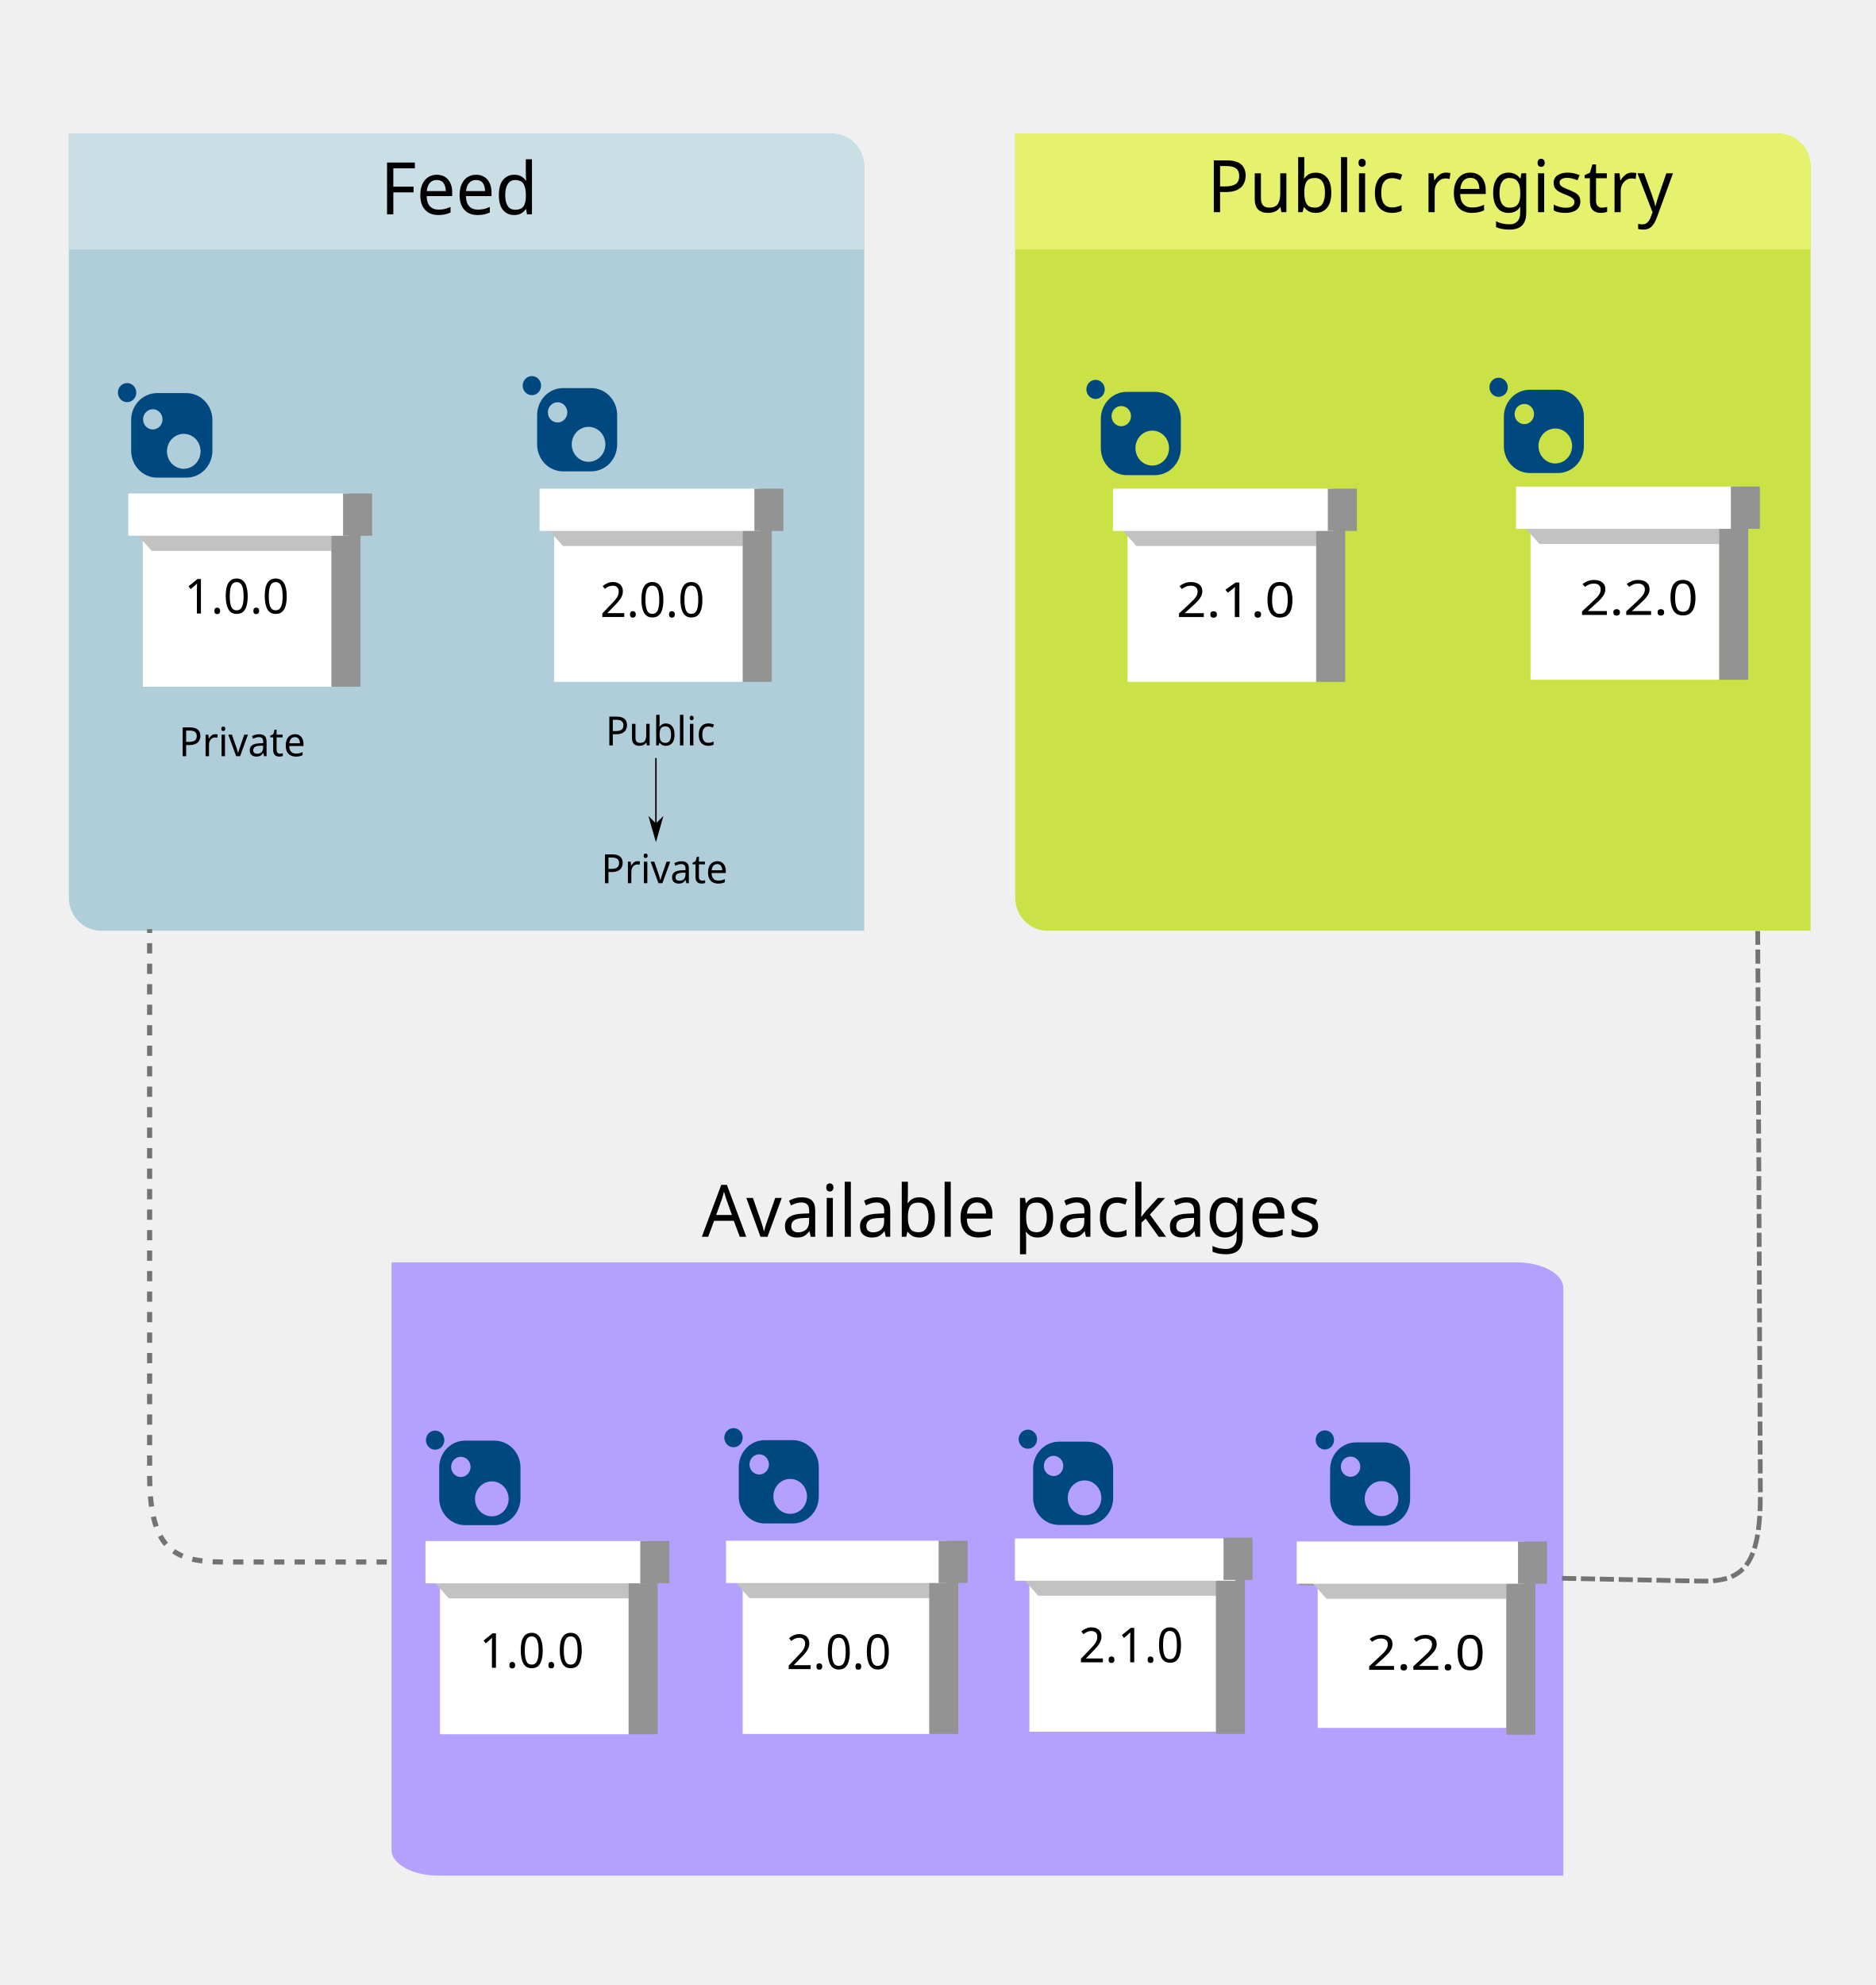
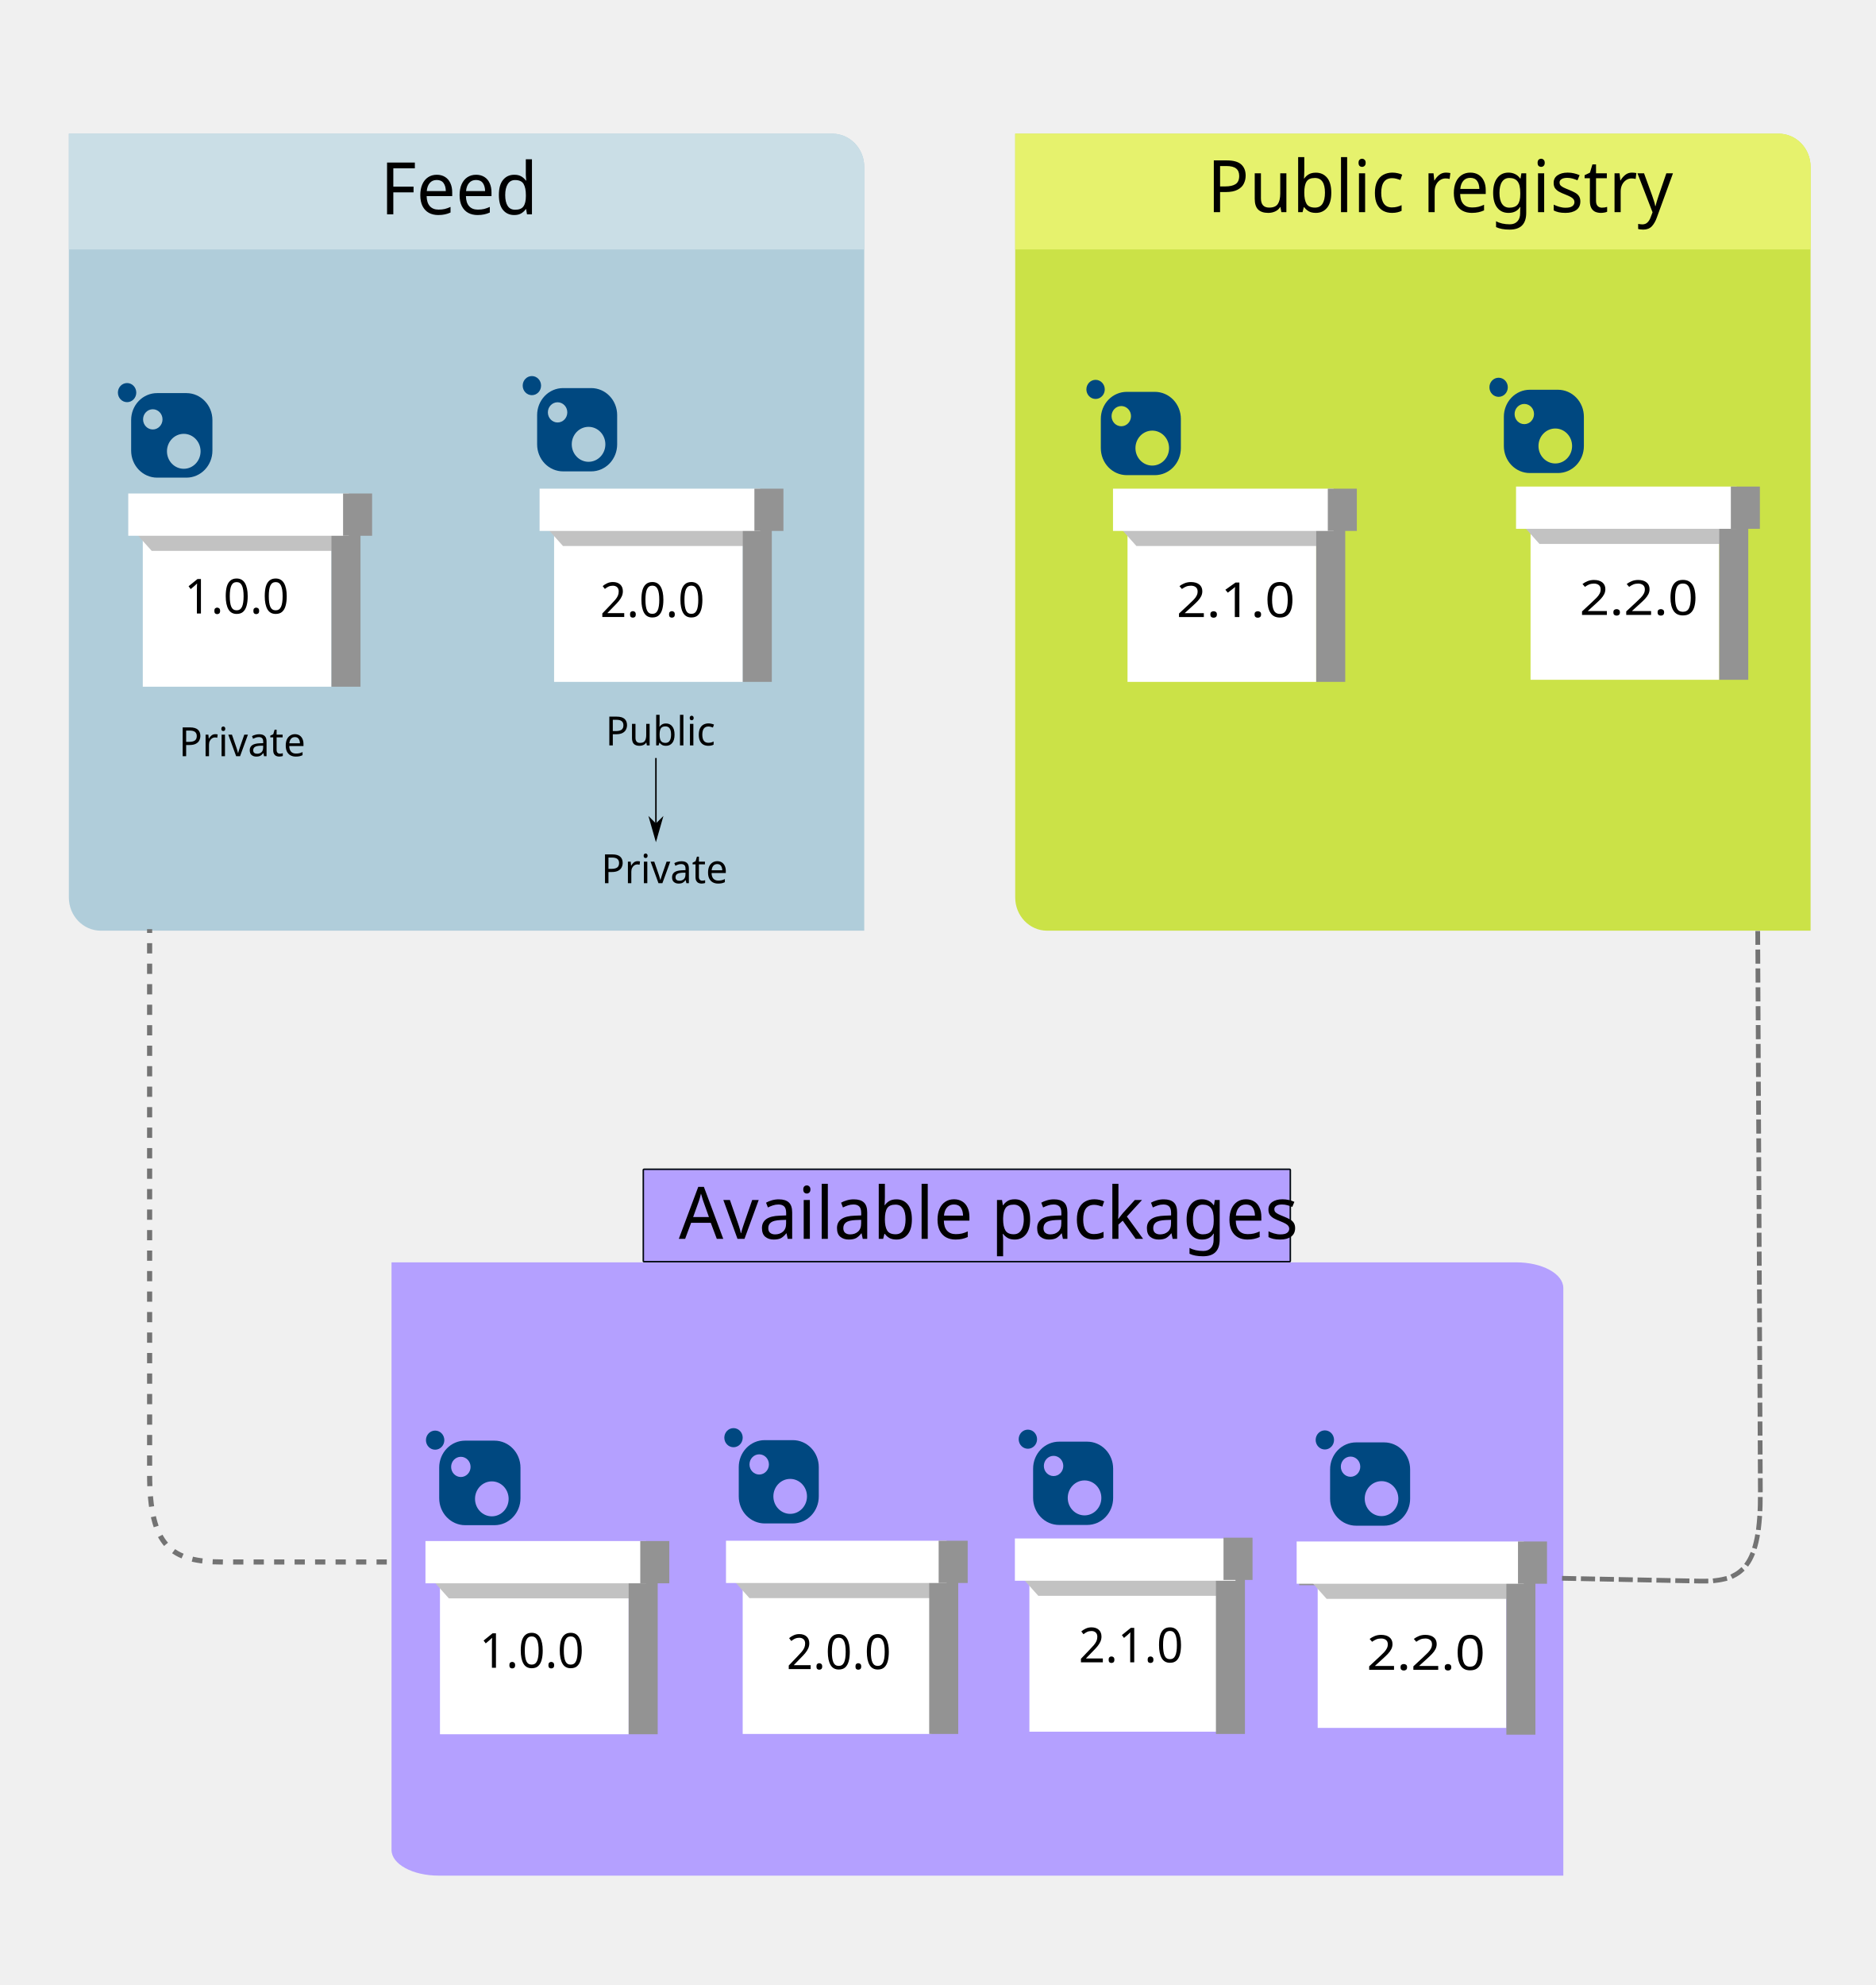
<svg xmlns="http://www.w3.org/2000/svg" xmlns:ns1="http://www.openswatchbook.org/uri/2009/osb" viewBox="0 0 463 490" version="1.1" id="svg5370" width="463" height="490">
  <defs id="defs5374">
    <linearGradient id="linearGradient13520" ns1:paint="solid">
      <stop style="stop-color:#f80000;stop-opacity:1;" offset="0" id="stop13518" />
    </linearGradient>
    <marker style="overflow:visible" id="marker7231" refX="0" refY="0" orient="auto">
      <path transform="matrix(-0.8,0,0,-0.8,-10,0)" style="fill:#000000;fill-opacity:1;fill-rule:evenodd;stroke:#000000;stroke-width:1pt;stroke-opacity:1" d="M 0,0 5,-5 -12.5,0 5,5 Z" id="path7229" />
    </marker>
    <marker style="overflow:visible" id="marker7013" refX="0" refY="0" orient="auto">
      <path transform="matrix(0.4,0,0,0.4,2.96,0.4)" style="fill:#000000;fill-opacity:1;fill-rule:evenodd;stroke:#000000;stroke-width:1pt;stroke-opacity:1" d="m -2.5,-1 c 0,2.76 -2.24,5 -5,5 -2.76,0 -5,-2.24 -5,-5 0,-2.76 2.24,-5 5,-5 2.76,0 5,2.24 5,5 z" id="path7011" />
    </marker>
    <marker style="overflow:visible" id="DotS" refX="0" refY="0" orient="auto">
      <path transform="matrix(0.2,0,0,0.2,1.48,0.2)" style="fill:#000000;fill-opacity:1;fill-rule:evenodd;stroke:#000000;stroke-width:1pt;stroke-opacity:1" d="m -2.5,-1 c 0,2.76 -2.24,5 -5,5 -2.76,0 -5,-2.24 -5,-5 0,-2.76 2.24,-5 5,-5 2.76,0 5,2.24 5,5 z" id="path6500" />
    </marker>
    <marker style="overflow:visible" id="DotM-6" refX="0" refY="0" orient="auto">
      <path transform="matrix(0.4,0,0,0.4,2.96,0.4)" style="fill:#000000;fill-opacity:1;fill-rule:evenodd;stroke:#000000;stroke-width:1pt;stroke-opacity:1" d="m -2.5,-1 c 0,2.76 -2.24,5 -5,5 -2.76,0 -5,-2.24 -5,-5 0,-2.76 2.24,-5 5,-5 2.76,0 5,2.24 5,5 z" id="path6497-2" />
    </marker>
    <marker style="overflow:visible" id="Arrow1Lend-1" refX="0" refY="0" orient="auto">
      <path transform="matrix(-0.8,0,0,-0.8,-10,0)" style="fill:#000000;fill-opacity:1;fill-rule:evenodd;stroke:#000000;stroke-width:1pt;stroke-opacity:1" d="M 0,0 5,-5 -12.5,0 5,5 Z" id="path6436-7" />
    </marker>
    <marker style="overflow:visible" id="marker7231-9" refX="0" refY="0" orient="auto">
      <path transform="matrix(-0.8,0,0,-0.8,-10,0)" style="fill:#000000;fill-opacity:1;fill-rule:evenodd;stroke:#000000;stroke-width:1pt;stroke-opacity:1" d="M 0,0 5,-5 -12.5,0 5,5 Z" id="path7229-7" />
    </marker>
  </defs>
  <path d="M 250.633,33 H 439.117 A 7.883,8.198 0 0 1 447,41.198 V 229.742 H 258.517 a 7.883,8.198 0 0 1 -7.883,-8.198 z" fill="#cbe247" id="path4566" style="stroke-width:0.731" />
  <path d="m 17,33 h 188.483 a 7.883,8.198 0 0 1 7.883,8.198 V 229.742 H 24.883 A 7.883,8.198 0 0 1 17,221.544 Z" fill="#b0cdda" id="path4568" style="stroke-width:0.731" />
  <path d="M 213.367,61.567 V 41.198 A 7.883,8.198 0 0 0 205.483,33 H 17 v 28.567 z" fill="#cadee6" id="path4570" style="stroke-width:0.731" />
  <path d="M 447,61.567 V 41.198 A 7.883,8.198 0 0 0 439.117,33 H 250.633 v 28.567 z" fill="#e6f26d" id="path4572" style="stroke-width:0.731" />
  <text font-size="24" font-family="SegoeUI, Segoe UI" id="text4580" style="font-style:normal;font-variant:normal;font-weight:normal;font-stretch:normal;font-size:17.54px;font-family:SegoeUI, 'Segoe UI';-inkscape-font-specification:'SegoeUI, Segoe UI, Normal';font-variant-ligatures:normal;font-variant-caps:normal;font-variant-numeric:normal;font-variant-east-asian:normal;stroke-width:0.731" x="303.877" y="51.362" transform="scale(0.9806461,1.019736)">
    <tspan id="tspan5482" x="303.877" y="51.362" style="stroke-width:0.731">Public registry</tspan>
  </text>
  <path d="M 96.661,311.612 H 374.338 a 11.614,6.332 0 0 1 11.614,6.332 V 463 H 108.275 a 11.614,6.332 0 0 1 -11.614,-6.332 z" fill="#b4a0ff" id="path4600" style="stroke-width:0.78" />
  <path d="m 188.796,355.501 a 6.401,6.656 0 0 0 -6.413,6.674 v 7.212 a 6.401,6.656 0 0 0 6.413,6.674 h 6.932 a 6.402,6.657 0 0 0 6.414,-6.674 v -7.212 a 6.402,6.657 0 0 0 -6.414,-6.674 z m -1.362,3.503 a 2.399,2.494 0 0 1 0,4.988 v 0 a 2.399,2.494 0 0 1 0,-4.988 z m 7.645,6.066 a 4.149,4.314 0 1 1 -4.147,4.314 4.148,4.313 0 0 1 4.147,-4.314 z M 181.088,352.534 a 2.269,2.359 0 1 1 -2.268,2.359 2.268,2.359 0 0 1 2.268,-2.359 z" fill="#004880" id="path4820" style="stroke-width:0.731" />
  <rect x="187.567" y="179.066" width="0" height="0" fill="#447995" id="rect4872" style="stroke-width:0.731" />
  <path d="m 261.468,355.875 a 6.401,6.656 0 0 0 -6.413,6.674 v 7.212 a 6.401,6.656 0 0 0 6.413,6.674 h 6.932 a 6.402,6.657 0 0 0 6.414,-6.674 v -7.212 a 6.402,6.657 0 0 0 -6.414,-6.674 z m -1.362,3.503 a 2.399,2.494 0 0 1 0,4.988 v 0 a 2.399,2.494 0 0 1 0,-4.988 z m 7.645,6.066 a 4.149,4.314 0 1 1 -4.147,4.314 4.148,4.313 0 0 1 4.147,-4.314 z M 253.76,352.908 a 2.269,2.359 0 1 1 -2.268,2.359 2.268,2.359 0 0 1 2.268,-2.359 z" fill="#004880" id="path5178" style="stroke-width:0.731" />
  <rect x="183.356" y="386.294" width="46.583" height="41.733" fill="#ffffff" id="rect4584-5" style="stroke-width:0.731" />
  <polygon points="123,136 123,130 54.499,130 60.069,136 " fill="#c2c2c2" id="polygon4586-2" transform="matrix(0.7166667,0,0,0.745234,141.9698,293.1393)" />
  <rect x="229.403" y="386.294" width="7.167" height="41.733" fill="#939393" id="rect4588-9" style="stroke-width:0.731" />
  <rect x="179.236" y="380.332" width="54.467" height="10.433" fill="#ffffff" id="rect4590-5" style="stroke-width:0.731" />
  <rect x="231.734" y="380.332" width="7.167" height="10.433" fill="#939393" id="rect4592-7" style="stroke-width:0.731" />
  <rect x="254.139" y="385.736" width="46.583" height="41.733" fill="#ffffff" id="rect4584-5-8" style="stroke-width:0.731" />
  <polygon points="123,136 123,130 54.499,130 60.069,136 " fill="#c2c2c2" id="polygon4586-2-8" transform="matrix(0.7166667,0,0,0.745234,213.2891,292.5817)" />
  <rect x="300.186" y="388.524" width="7.167" height="39.503" fill="#939393" id="rect4588-9-4" style="stroke-width:0.711" />
  <rect x="250.556" y="379.774" width="54.467" height="10.433" fill="#ffffff" id="rect4590-5-7" style="stroke-width:0.731" />
  <rect x="320.749" y="380.889" width="7.167" height="10.433" fill="#939393" id="rect4592-7-7" style="stroke-width:0.731" />
  <text font-size="16px" font-family="SegoeUI, 'Segoe UI'" id="text5176" x="271.566" y="402.406" style="font-style:normal;font-variant:normal;font-weight:normal;font-stretch:normal;font-size:11.693px;font-family:SegoeUI, 'Segoe UI';-inkscape-font-specification:'SegoeUI, Segoe UI, Normal';font-variant-ligatures:normal;font-variant-caps:normal;font-variant-numeric:normal;font-variant-east-asian:normal;stroke-width:0.731" transform="scale(0.9806461,1.019736)">
    <tspan id="tspan13394" x="271.566" y="402.406" style="stroke-width:0.731">2.1.0</tspan>
  </text>
  <text font-size="16px" font-family="SegoeUI, 'Segoe UI'" id="text4644" x="198.006" y="404.041" style="font-style:normal;font-variant:normal;font-weight:normal;font-stretch:normal;font-size:11.693px;font-family:SegoeUI, 'Segoe UI';-inkscape-font-specification:'SegoeUI, Segoe UI, Normal';font-variant-ligatures:normal;font-variant-caps:normal;font-variant-numeric:normal;font-variant-east-asian:normal;stroke-width:0.731" transform="scale(0.9806461,1.019736)">
    <tspan id="tspan13392" x="198.006" y="404.041" style="stroke-width:0.731">2.0.0</tspan>
  </text>
  <path d="m 108.43,362.27 v 7.553 a 6.414,6.67 0 0 0 6.414,6.67 h 7.238 a 6.414,6.67 0 0 0 6.414,-6.67 v -7.523 a 6.418,6.674 0 0 0 -6.418,-6.674 h -7.235 a 6.391,6.645 0 0 0 -6.414,6.644 z m 5.345,-2.657 a 2.399,2.494 0 0 1 0,4.989 v 0 a 2.399,2.494 0 0 1 0,-4.989 z m 7.645,6.067 a 4.149,4.314 0 1 1 -4.147,4.314 4.148,4.313 0 0 1 4.147,-4.314 z m -13.993,-12.538 a 2.269,2.359 0 1 1 -2.268,2.359 2.268,2.358 0 0 1 2.268,-2.359 z" fill="#004880" id="path4598" style="stroke-width:0.731" />
  <rect x="108.62" y="386.369" width="46.583" height="41.733" fill="#ffffff" id="rect4584" style="stroke-width:0.731" />
  <polygon points="54.499,130 60.069,136 123,136 123,130 " fill="#c2c2c2" id="polygon4586" transform="matrix(0.7166667,0,0,0.745234,67.77036,293.2147)" />
  <rect x="155.204" y="386.369" width="7.167" height="41.733" fill="#939393" id="rect4588" style="stroke-width:0.731" />
  <rect x="105.037" y="380.407" width="54.467" height="10.433" fill="#ffffff" id="rect4590" style="stroke-width:0.731" />
  <rect x="158.07" y="380.407" width="7.167" height="10.433" fill="#939393" id="rect4592" style="stroke-width:0.731" />
  <text font-size="16px" font-family="SegoeUI, 'Segoe UI'" id="text4596" x="120.704" y="403.728" style="font-style:normal;font-variant:normal;font-weight:normal;font-stretch:normal;font-size:11.693px;font-family:SegoeUI, 'Segoe UI';-inkscape-font-specification:'SegoeUI, Segoe UI, Normal';font-variant-ligatures:normal;font-variant-caps:normal;font-variant-numeric:normal;font-variant-east-asian:normal;stroke-width:0.731" transform="scale(0.9806461,1.019736)">
    <tspan id="tspan13390" x="120.704" y="403.728" style="stroke-width:0.731">1.0.0</tspan>
  </text>
  <path d="m 139.019,95.799 a 6.401,6.656 0 0 0 -6.413,6.674 v 7.212 a 6.401,6.656 0 0 0 6.413,6.674 h 6.932 a 6.402,6.657 0 0 0 6.414,-6.674 v -7.212 a 6.402,6.657 0 0 0 -6.414,-6.674 z m -1.362,3.503 a 2.399,2.494 0 0 1 0,4.988 v 0 a 2.399,2.494 0 0 1 0,-4.988 z m 7.645,6.066 a 4.149,4.314 0 1 1 -4.147,4.314 4.148,4.313 0 0 1 4.147,-4.314 z M 131.311,92.832 a 2.269,2.359 0 1 1 -2.268,2.359 2.268,2.359 0 0 1 2.268,-2.359 z" fill="#004880" id="path4820-0" style="stroke-width:0.731" />
  <path d="m 278.184,96.73 a 6.401,6.656 0 0 0 -6.413,6.674 v 7.212 a 6.401,6.656 0 0 0 6.413,6.674 h 6.932 a 6.402,6.657 0 0 0 6.414,-6.674 v -7.212 a 6.402,6.657 0 0 0 -6.414,-6.674 z m -1.362,3.503 a 2.399,2.494 0 0 1 0,4.988 v 0 a 2.399,2.494 0 0 1 0,-4.988 z m 7.645,6.066 a 4.149,4.314 0 1 1 -4.147,4.314 4.148,4.313 0 0 1 4.147,-4.314 z M 270.476,93.763 a 2.269,2.359 0 1 1 -2.268,2.359 2.268,2.359 0 0 1 2.268,-2.359 z" fill="#004880" id="path5178-0" style="stroke-width:0.731" />
  <rect x="136.796" y="126.591" width="46.583" height="41.733" fill="#ffffff" id="rect4584-5-2" style="stroke-width:0.731" />
  <polygon points="123,136 123,130 54.499,130 60.069,136 " fill="#c2c2c2" id="polygon4586-2-1" transform="matrix(0.7166667,0,0,0.745234,95.94641,33.43704)" />
  <rect x="183.38" y="126.591" width="7.167" height="41.733" fill="#939393" id="rect4588-9-3" style="stroke-width:0.731" />
  <rect x="133.213" y="120.629" width="54.467" height="10.433" fill="#ffffff" id="rect4590-5-9" style="stroke-width:0.731" />
  <rect x="186.246" y="120.629" width="7.167" height="10.433" fill="#939393" id="rect4592-7-1" style="stroke-width:0.731" />
  <rect x="278.363" y="126.591" width="46.583" height="41.733" fill="#ffffff" id="rect4584-5-8-7" style="stroke-width:0.731" />
  <polygon points="54.499,130 60.069,136 123,136 123,130 " fill="#c2c2c2" id="polygon4586-2-8-1" transform="matrix(0.7166667,0,0,0.745234,237.5125,33.43705)" />
  <rect x="324.946" y="126.591" width="7.167" height="41.733" fill="#939393" id="rect4588-9-4-5" style="stroke-width:0.731" />
  <rect x="274.779" y="120.629" width="54.467" height="10.433" fill="#ffffff" id="rect4590-5-7-5" style="stroke-width:0.731" />
  <rect x="327.812" y="120.629" width="7.167" height="10.433" fill="#939393" id="rect4592-7-7-6" style="stroke-width:0.731" />
  <text font-size="16px" font-family="SegoeUI, 'Segoe UI'" id="text5176-0" x="278.278" y="158.982" style="font-style:normal;font-variant:normal;font-weight:normal;font-stretch:normal;font-size:12.445px;font-family:SegoeUI, 'Segoe UI';-inkscape-font-specification:'SegoeUI, Segoe UI, Normal';font-variant-ligatures:normal;font-variant-caps:normal;font-variant-numeric:normal;font-variant-east-asian:normal;stroke-width:0.778" transform="scale(1.043748,0.9580856)">
    <tspan id="tspan13384" x="278.278" y="158.982" style="stroke-width:0.778">2.1.0</tspan>
  </text>
  <text font-size="16px" font-family="SegoeUI, 'Segoe UI'" id="text4644-2" x="151.075" y="149.365" style="font-style:normal;font-variant:normal;font-weight:normal;font-stretch:normal;font-size:11.693px;font-family:SegoeUI, 'Segoe UI';-inkscape-font-specification:'SegoeUI, Segoe UI, Normal';font-variant-ligatures:normal;font-variant-caps:normal;font-variant-numeric:normal;font-variant-east-asian:normal;stroke-width:0.731" transform="scale(0.9806461,1.019736)">
    <tspan id="tspan13386" x="151.075" y="149.365" style="stroke-width:0.731">2.0.0</tspan>
  </text>
  <path d="m 32.377,103.683 v 7.553 a 6.414,6.67 0 0 0 6.414,6.67 h 7.238 a 6.414,6.67 0 0 0 6.414,-6.67 v -7.523 a 6.418,6.674 0 0 0 -6.418,-6.674 h -7.235 a 6.391,6.645 0 0 0 -6.414,6.644 z m 5.345,-2.657 a 2.399,2.494 0 0 1 0,4.989 v 0 a 2.399,2.494 0 0 1 0,-4.989 z m 7.645,6.067 a 4.149,4.314 0 1 1 -4.147,4.314 4.148,4.313 0 0 1 4.147,-4.314 z M 31.374,94.556 a 2.269,2.359 0 1 1 -2.268,2.359 2.268,2.358 0 0 1 2.268,-2.359 z" fill="#004880" id="path4598-4" style="stroke-width:0.731" />
  <rect x="35.249" y="127.782" width="46.583" height="41.733" fill="#ffffff" id="rect4584-9" style="stroke-width:0.731" />
  <polygon points="123,136 123,130 54.499,130 60.069,136 " fill="#c2c2c2" id="polygon4586-3" transform="matrix(0.7166667,0,0,0.745234,-5.601037,34.62767)" />
  <rect x="81.832" y="127.782" width="7.167" height="41.733" fill="#939393" id="rect4588-3" style="stroke-width:0.731" />
  <rect x="31.666" y="121.82" width="54.467" height="10.433" fill="#ffffff" id="rect4590-8" style="stroke-width:0.731" />
  <rect x="84.699" y="121.82" width="7.167" height="10.433" fill="#939393" id="rect4592-5" style="stroke-width:0.731" />
  <text font-size="16px" font-family="SegoeUI, 'Segoe UI'" id="text4596-1" x="46.431" y="148.506" style="font-style:normal;font-variant:normal;font-weight:normal;font-stretch:normal;font-size:11.693px;font-family:SegoeUI, 'Segoe UI';-inkscape-font-specification:'SegoeUI, Segoe UI, Normal';font-variant-ligatures:normal;font-variant-caps:normal;font-variant-numeric:normal;font-variant-east-asian:normal;stroke-width:0.731" transform="scale(0.9806461,1.019736)">
    <tspan id="tspan13388" x="46.431" y="148.506" style="stroke-width:0.731">1.0.0</tspan>
  </text>
  <path d="M 95.49,385.581 H 55.035 c -12.775,0 -18.098,-3.755 -18.098,-21.781 V 229.356" fill="none" stroke="#737373" stroke-miterlimit="10" stroke-width="1.265" stroke-dasharray="2.529, 2.529" id="path13122" />
  <path d="m 386.221,389.616 33.496,0.681 c 10.578,0.215 14.967,-3.546 14.881,-22.03 l -0.646,-137.858" fill="none" stroke="#737373" stroke-miterlimit="10" stroke-width="1.73" stroke-dasharray="3.461, 3.461" id="path13122-7" style="stroke-width:1.165;stroke-linecap:square;stroke-linejoin:round;stroke-miterlimit:10;stroke-dasharray:2.33, 2.33;stroke-dashoffset:0;paint-order:markers stroke fill" />
  <path d="m 377.685,96.21 a 6.401,6.656 0 0 0 -6.413,6.674 v 7.212 a 6.401,6.656 0 0 0 6.413,6.674 h 6.932 a 6.402,6.657 0 0 0 6.414,-6.674 v -7.212 a 6.402,6.657 0 0 0 -6.414,-6.674 z m -1.362,3.503 a 2.399,2.494 0 0 1 0,4.988 v 0 a 2.399,2.494 0 0 1 0,-4.988 z m 7.645,6.066 a 4.149,4.314 0 1 1 -4.147,4.314 4.148,4.313 0 0 1 4.147,-4.314 z M 369.977,93.243 a 2.269,2.359 0 1 1 -2.268,2.359 2.268,2.359 0 0 1 2.268,-2.359 z" fill="#004880" id="path5178-0-9" style="stroke-width:0.731" />
  <rect x="377.864" y="126.071" width="46.583" height="41.733" fill="#ffffff" id="rect4584-5-8-7-9" style="stroke-width:0.731" />
  <polygon points="54.499,130 60.069,136 123,136 123,130 " fill="#c2c2c2" id="polygon4586-2-8-1-6" transform="matrix(0.7166667,0,0,0.745234,337.0137,32.91714)" />
  <rect x="424.447" y="126.071" width="7.167" height="41.733" fill="#939393" id="rect4588-9-4-5-6" style="stroke-width:0.731" />
  <rect x="374.28" y="120.109" width="54.467" height="10.433" fill="#ffffff" id="rect4590-5-7-5-7" style="stroke-width:0.731" />
  <rect x="427.314" y="120.109" width="7.167" height="10.433" fill="#939393" id="rect4592-7-7-6-1" style="stroke-width:0.731" />
  <text font-size="16px" font-family="SegoeUI, 'Segoe UI'" id="text5176-0-8" x="373.609" y="158.439" style="font-style:normal;font-variant:normal;font-weight:normal;font-stretch:normal;font-size:12.445px;font-family:SegoeUI, 'Segoe UI';-inkscape-font-specification:'SegoeUI, Segoe UI, Normal';font-variant-ligatures:normal;font-variant-caps:normal;font-variant-numeric:normal;font-variant-east-asian:normal;stroke-width:0.778" transform="scale(1.043748,0.9580856)">
    <tspan id="tspan13444" x="373.609" y="158.439" style="stroke-width:0.778">2.2.0</tspan>
  </text>
  <path d="m 334.787,356.057 a 6.401,6.656 0 0 0 -6.413,6.674 v 7.212 a 6.401,6.656 0 0 0 6.413,6.674 h 6.932 a 6.402,6.657 0 0 0 6.414,-6.674 v -7.212 a 6.402,6.657 0 0 0 -6.414,-6.674 z m -1.362,3.503 a 2.399,2.494 0 0 1 0,4.988 v 0 a 2.399,2.494 0 0 1 0,-4.988 z m 7.645,6.066 a 4.149,4.314 0 1 1 -4.147,4.314 4.148,4.313 0 0 1 4.147,-4.314 z m -13.991,-12.536 a 2.269,2.359 0 1 1 -2.268,2.359 2.268,2.359 0 0 1 2.268,-2.359 z" fill="#004880" id="path5178-0-9-9" style="stroke-width:0.731" />
  <rect x="325.313" y="386.475" width="46.583" height="40.06" fill="#ffffff" id="rect4584-5-8-7-9-3" style="stroke-width:0.716" />
  <polygon points="60.069,136 123,136 123,130 54.499,130 " fill="#c2c2c2" id="polygon4586-2-8-1-6-4" transform="matrix(0.7166667,0,0,0.745234,284.4626,293.3212)" />
  <rect x="371.896" y="386.475" width="7.167" height="41.733" fill="#939393" id="rect4588-9-4-5-6-4" style="stroke-width:0.731" />
  <rect x="320.121" y="380.514" width="56.075" height="10.433" fill="#ffffff" id="rect4590-5-7-5-7-8" style="stroke-width:0.742" />
  <rect x="374.763" y="380.514" width="7.167" height="10.433" fill="#939393" id="rect4592-7-7-6-1-0" style="stroke-width:0.731" />
  <text font-size="16px" font-family="SegoeUI, 'Segoe UI'" id="text5176-0-8-4" x="323.26" y="430.236" style="font-style:normal;font-variant:normal;font-weight:normal;font-stretch:normal;font-size:12.445px;font-family:SegoeUI, 'Segoe UI';-inkscape-font-specification:'SegoeUI, Segoe UI, Normal';font-variant-ligatures:normal;font-variant-caps:normal;font-variant-numeric:normal;font-variant-east-asian:normal;stroke-width:0.778" transform="scale(1.043748,0.9580856)">
    <tspan id="tspan13444-0" x="323.26" y="430.236" style="stroke-width:0.778">2.2.0</tspan>
  </text>
  <rect x="302.061" y="379.578" width="7.167" height="10.433" fill="#939393" id="rect4592-7-7-6-1-0-0" style="stroke-width:0.731" />
  <text font-size="24px" font-family="SegoeUI, 'Segoe UI'" id="text4578-0" x="45.037" y="183.054" style="font-style:normal;font-variant:normal;font-weight:normal;font-stretch:normal;font-size:9.744px;font-family:SegoeUI, 'Segoe UI';-inkscape-font-specification:'SegoeUI, Segoe UI, Normal';font-variant-ligatures:normal;font-variant-caps:normal;font-variant-numeric:normal;font-variant-east-asian:normal;stroke-width:0.219;stroke-miterlimit:7;stroke-dasharray:none" transform="scale(0.9806461,1.019736)">
    <tspan id="tspan14424" x="45.037" y="183.054" style="stroke-width:0.219">Private</tspan>
  </text>
  <text font-size="24px" font-family="SegoeUI, 'Segoe UI'" id="text4578-0-8-9" x="152.451" y="180.442" style="font-style:normal;font-variant:normal;font-weight:normal;font-stretch:normal;font-size:9.744px;font-family:SegoeUI, 'Segoe UI';-inkscape-font-specification:'SegoeUI, Segoe UI, Normal';font-variant-ligatures:normal;font-variant-caps:normal;font-variant-numeric:normal;font-variant-east-asian:normal;stroke-width:0.219;stroke-miterlimit:7;stroke-dasharray:none" transform="scale(0.9806461,1.019736)">
    <tspan id="tspan14434" x="152.451" y="180.442" style="stroke-width:0.219">Public</tspan>
  </text>
  <text font-size="24px" font-family="SegoeUI, 'Segoe UI'" id="text4578-0-8-4" x="151.357" y="213.798" style="font-style:normal;font-variant:normal;font-weight:normal;font-stretch:normal;font-size:9.744px;font-family:SegoeUI, 'Segoe UI';-inkscape-font-specification:'SegoeUI, Segoe UI, Normal';font-variant-ligatures:normal;font-variant-caps:normal;font-variant-numeric:normal;font-variant-east-asian:normal;stroke-width:0.219;stroke-miterlimit:7;stroke-dasharray:none" transform="scale(0.9806461,1.019736)">
    <tspan id="tspan14432" x="151.357" y="213.798" style="stroke-width:0.219">Private</tspan>
  </text>
  <path style="fill:none;stroke:#000000;stroke-width:0.365;stroke-linecap:butt;stroke-linejoin:miter;stroke-miterlimit:4;stroke-dasharray:none;stroke-opacity:1;marker-end:url(#marker7231-9)" d="m 161.934,187.121 c 0,20.074 0,20.074 0,20.074" id="path13920" />
  <text transform="scale(0.9806461,1.019736)" font-size="17.54px" font-family="SegoeUI, 'Segoe UI'" id="text4578" x="95.738" y="51.882" style="font-style:normal;font-variant:normal;font-weight:normal;font-stretch:normal;font-size:17.54px;font-family:SegoeUI, 'Segoe UI';-inkscape-font-specification:'SegoeUI, Segoe UI, Normal';font-variant-ligatures:normal;font-variant-caps:normal;font-variant-numeric:normal;font-variant-east-asian:normal;stroke-width:0.731;stroke-miterlimit:4;stroke-dasharray:none">
    <tspan id="tspan963" x="95.738" y="51.882">Feed</tspan>
  </text>
-   <text transform="scale(0.9806461,1.019736)" font-size="17.54px" font-family="SegoeUI, 'Segoe UI'" id="text4578-3" x="176.689" y="299.397" style="font-style:normal;font-variant:normal;font-weight:normal;font-stretch:normal;font-size:17.54px;font-family:SegoeUI, 'Segoe UI';-inkscape-font-specification:'SegoeUI, Segoe UI, Normal';font-variant-ligatures:normal;font-variant-caps:normal;font-variant-numeric:normal;font-variant-east-asian:normal;stroke-width:0.731;stroke-miterlimit:4;stroke-dasharray:none">
-     <tspan id="tspan989" x="176.689" y="299.397">Available packages</tspan>
+   <rect style="opacity:0.998;fill:#b4a0ff;fill-opacity:1;stroke:#00070f;stroke-width:0.74;stroke-linecap:square;stroke-linejoin:round;stroke-miterlimit:4;stroke-dasharray:none;paint-order:markers stroke fill" id="rect964" width="159.366" height="22.438" x="159.004" y="288.823" />
+   <text transform="scale(0.9806461,1.019736)" font-size="17.54px" font-family="SegoeUI, 'Segoe UI'" id="text4578-3" x="170.893" y="299.891" style="font-style:normal;font-variant:normal;font-weight:normal;font-stretch:normal;font-size:17.54px;font-family:SegoeUI, 'Segoe UI';-inkscape-font-specification:'SegoeUI, Segoe UI, Normal';font-variant-ligatures:normal;font-variant-caps:normal;font-variant-numeric:normal;font-variant-east-asian:normal;stroke-width:0.731;stroke-miterlimit:4;stroke-dasharray:none">
+     <tspan id="tspan989" x="170.893" y="299.891">Available packages</tspan>
  </text>
</svg>
